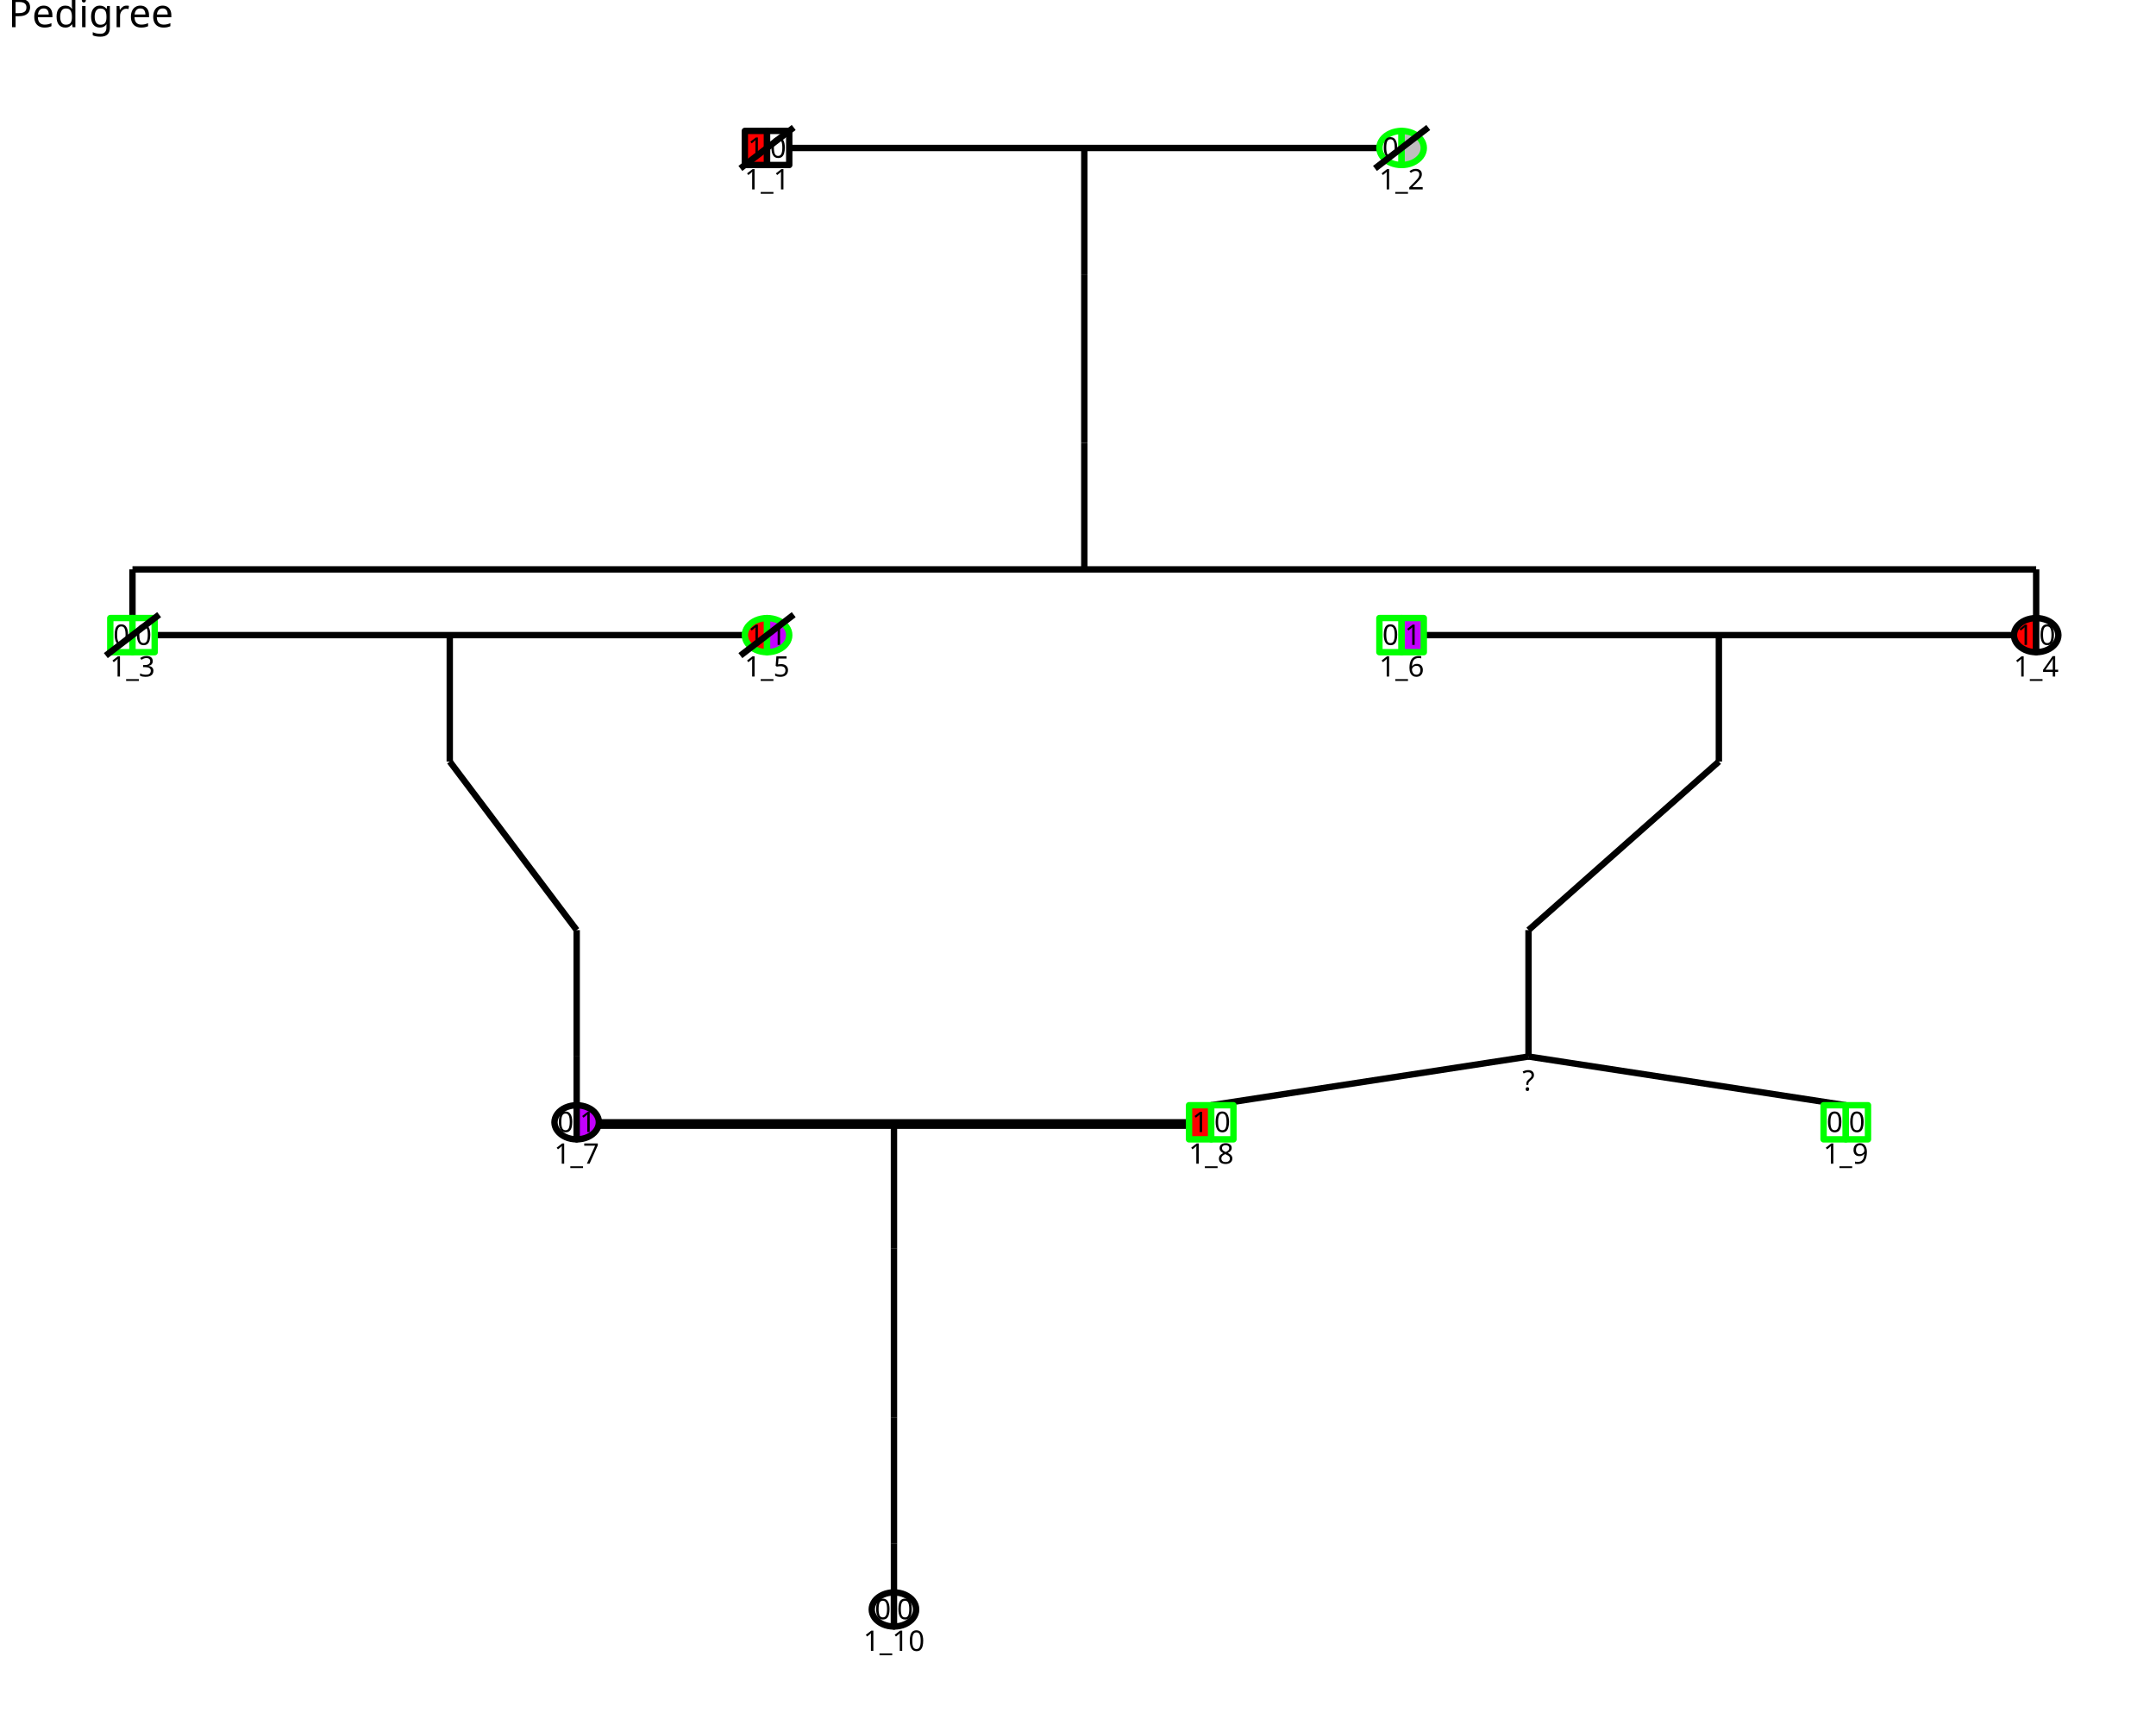
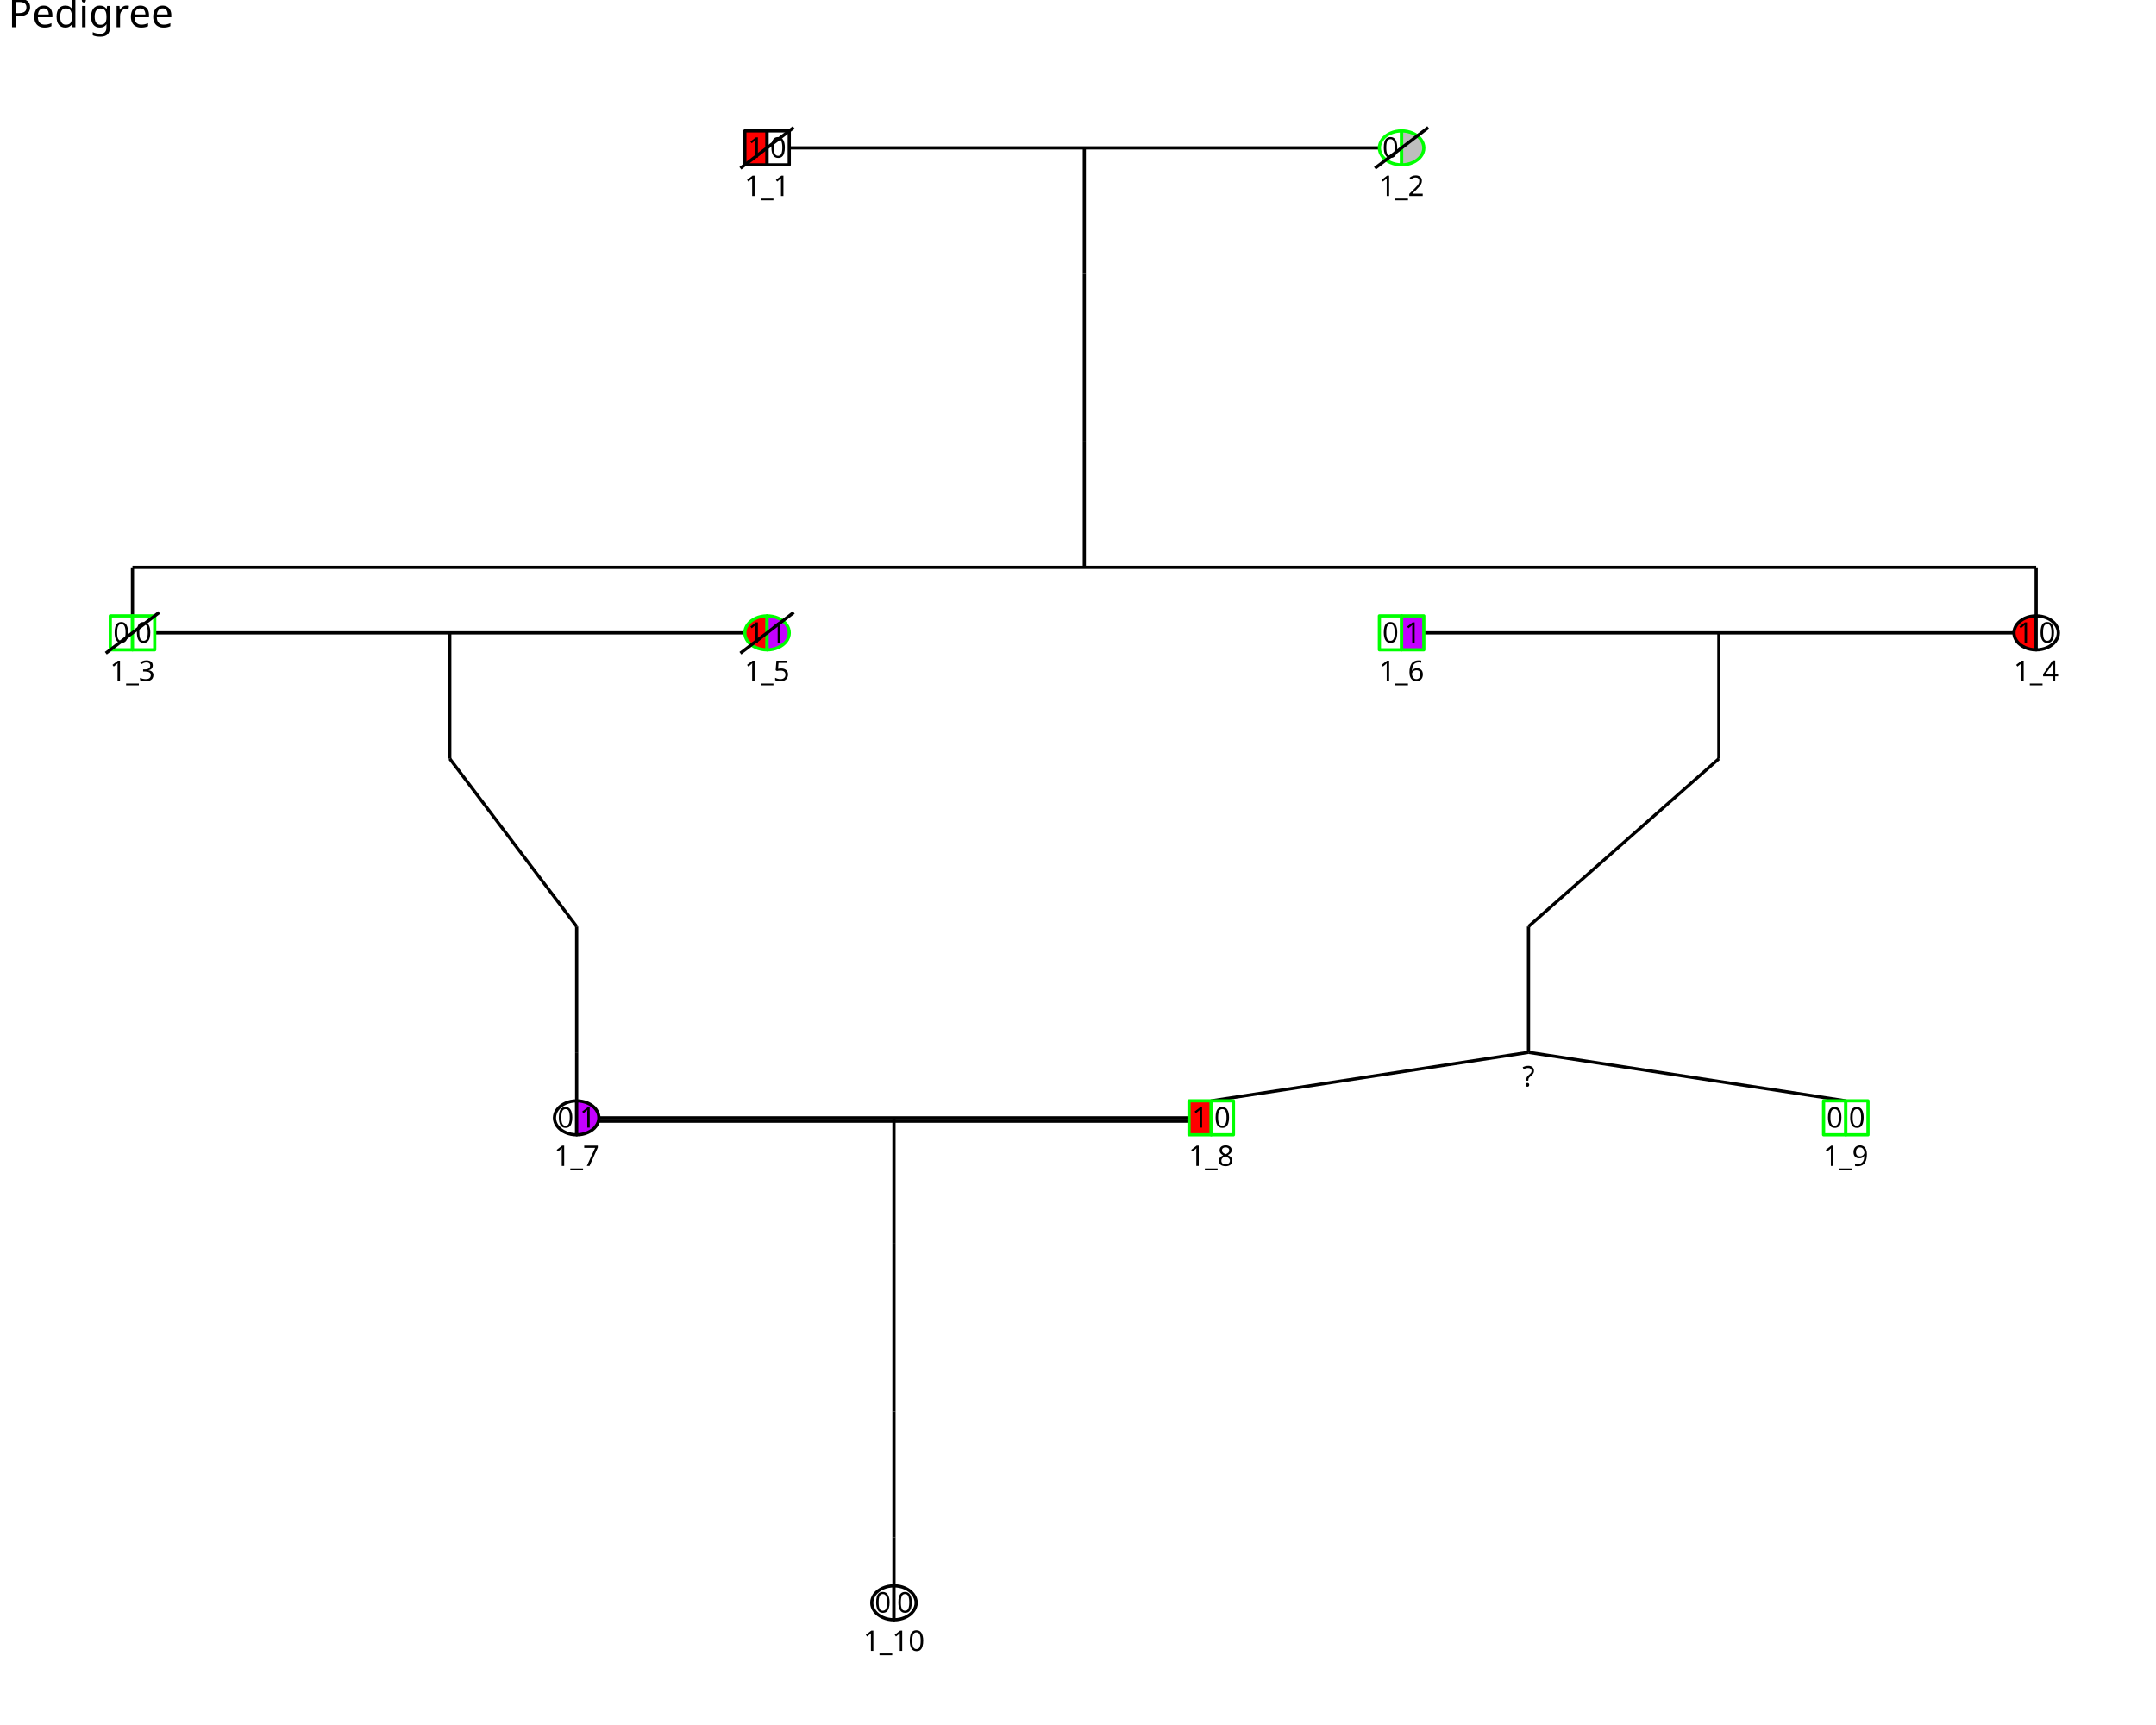
<svg xmlns="http://www.w3.org/2000/svg" class="svglite" data-engine-version="2.0" width="720.00pt" height="576.00pt" viewBox="0 0 720.00 576.00">
  <defs>
    <style type="text/css">
    .svglite line, .svglite polyline, .svglite polygon, .svglite path, .svglite rect, .svglite circle {
      fill: none;
      stroke: #000000;
      stroke-linecap: round;
      stroke-linejoin: round;
      stroke-miterlimit: 10.00;
    }
  </style>
  </defs>
  <rect width="100%" height="100%" style="stroke: none; fill: #FFFFFF;" />
  <defs>
    <clipPath id="cpMC4wMHw3MjAuMDB8MC4wMHw1NzYuMDA=">
      <rect x="0.00" y="0.00" width="720.00" height="576.00" />
    </clipPath>
  </defs>
  <g clip-path="url(#cpMC4wMHw3MjAuMDB8MC4wMHw1NzYuMDA=)">
    <rect x="0.00" y="0.00" width="720.00" height="576.00" style="stroke-width: 1.07; stroke: #FFFFFF; fill: #FFFFFF;" />
  </g>
  <defs>
    <clipPath id="cpMi43NHw3MjAuMDB8MTcuMzB8NTczLjI2">
      <rect x="2.74" y="17.30" width="717.26" height="555.96" />
    </clipPath>
  </defs>
  <g clip-path="url(#cpMi43NHw3MjAuMDB8MTcuMzB8NTczLjI2)">
    <rect x="2.74" y="17.30" width="717.26" height="555.96" style="stroke-width: 1.07; stroke: none;" />
-     <line x1="263.57" y1="49.41" x2="460.65" y2="49.41" style="stroke-width: 2.13; stroke-linecap: butt;" />
-     <line x1="51.66" y1="212.08" x2="248.74" y2="212.08" style="stroke-width: 2.13; stroke-linecap: butt;" />
-     <line x1="200.00" y1="374.75" x2="397.08" y2="374.75" style="stroke-width: 2.13; stroke-linecap: butt;" />
-     <line x1="475.48" y1="212.08" x2="672.56" y2="212.08" style="stroke-width: 2.13; stroke-linecap: butt;" />
-     <line x1="200.00" y1="375.88" x2="397.08" y2="375.88" style="stroke-width: 2.13; stroke-linecap: butt;" />
-     <line x1="44.24" y1="206.38" x2="44.24" y2="190.12" style="stroke-width: 2.13; stroke-linecap: butt;" />
-     <line x1="679.98" y1="206.38" x2="679.98" y2="190.12" style="stroke-width: 2.13; stroke-linecap: butt;" />
-     <line x1="44.24" y1="190.12" x2="679.98" y2="190.12" style="stroke-width: 2.13; stroke-linecap: butt;" />
-     <line x1="362.11" y1="190.12" x2="362.11" y2="147.90" style="stroke-width: 2.13; stroke-linecap: butt;" />
-     <line x1="362.11" y1="147.90" x2="362.11" y2="91.62" style="stroke-width: 2.13; stroke-linecap: butt;" />
-     <line x1="362.11" y1="91.62" x2="362.11" y2="49.41" style="stroke-width: 2.13; stroke-linecap: butt;" />
-     <line x1="192.58" y1="369.05" x2="192.58" y2="352.79" style="stroke-width: 2.13; stroke-linecap: butt;" />
-     <line x1="192.58" y1="352.79" x2="192.58" y2="352.79" style="stroke-width: 2.13; stroke-linecap: butt;" />
-     <line x1="192.58" y1="352.79" x2="192.58" y2="310.57" style="stroke-width: 2.13; stroke-linecap: butt;" />
-     <line x1="192.58" y1="310.57" x2="150.20" y2="254.29" style="stroke-width: 2.13; stroke-linecap: butt;" />
-     <line x1="150.20" y1="254.29" x2="150.20" y2="212.08" style="stroke-width: 2.13; stroke-linecap: butt;" />
-     <line x1="404.49" y1="369.05" x2="510.45" y2="352.79" style="stroke-width: 2.13; stroke-linecap: butt;" />
-     <line x1="616.41" y1="369.05" x2="510.45" y2="352.79" style="stroke-width: 2.13; stroke-linecap: butt;" />
-     <line x1="510.45" y1="352.79" x2="510.45" y2="352.79" style="stroke-width: 2.13; stroke-linecap: butt;" />
-     <line x1="510.45" y1="352.79" x2="510.45" y2="310.57" style="stroke-width: 2.13; stroke-linecap: butt;" />
-     <line x1="510.45" y1="310.57" x2="574.02" y2="254.29" style="stroke-width: 2.13; stroke-linecap: butt;" />
-     <line x1="574.02" y1="254.29" x2="574.02" y2="212.08" style="stroke-width: 2.13; stroke-linecap: butt;" />
-     <line x1="298.54" y1="531.72" x2="298.54" y2="515.46" style="stroke-width: 2.13; stroke-linecap: butt;" />
-     <line x1="298.54" y1="515.46" x2="298.54" y2="515.46" style="stroke-width: 2.13; stroke-linecap: butt;" />
-     <line x1="298.54" y1="515.46" x2="298.54" y2="473.24" style="stroke-width: 2.13; stroke-linecap: butt;" />
-     <line x1="298.54" y1="473.24" x2="298.54" y2="416.96" style="stroke-width: 2.13; stroke-linecap: butt;" />
-     <line x1="298.54" y1="416.96" x2="298.54" y2="374.75" style="stroke-width: 2.13; stroke-linecap: butt;" />
-     <polygon points="256.16,49.41 256.16,43.71 248.74,43.71 248.74,55.10 256.16,55.10 " style="stroke-width: 2.13; stroke-linecap: butt; fill: #FF0000;" />
-     <polygon points="44.24,212.08 44.24,206.38 36.83,206.38 36.83,217.77 44.24,217.77 " style="stroke-width: 2.13; stroke: #00FF00; stroke-linecap: butt; fill: #FFFFFF;" />
-     <polygon points="192.58,374.75 192.58,369.05 191.61,369.10 190.66,369.25 189.74,369.49 188.87,369.82 188.07,370.23 187.34,370.72 186.70,371.28 186.16,371.90 185.73,372.57 185.42,373.27 185.23,374.00 185.16,374.75 185.23,375.49 185.42,376.22 185.73,376.93 186.16,377.59 186.70,378.21 187.34,378.77 188.07,379.26 188.87,379.68 189.74,380.01 190.66,380.25 191.61,380.39 192.58,380.44 " style="stroke-width: 2.13; stroke-linecap: butt; fill: #FFFFFF;" />
-     <polygon points="298.54,537.42 298.54,531.72 297.57,531.77 296.62,531.92 295.70,532.16 294.83,532.49 294.02,532.90 293.29,533.39 292.65,533.95 292.11,534.57 291.69,535.24 291.37,535.94 291.18,536.67 291.12,537.42 291.18,538.16 291.37,538.89 291.69,539.59 292.11,540.26 292.65,540.88 293.29,541.44 294.02,541.93 294.83,542.35 295.70,542.68 296.62,542.92 297.57,543.06 298.54,543.11 " style="stroke-width: 2.13; stroke-linecap: butt; fill: #FFFFFF;" />
-     <polygon points="468.07,49.41 468.07,43.71 467.10,43.76 466.15,43.91 465.23,44.15 464.36,44.48 463.55,44.89 462.82,45.38 462.18,45.94 461.64,46.56 461.22,47.23 460.90,47.93 460.71,48.66 460.65,49.41 460.71,50.15 460.90,50.88 461.22,51.59 461.64,52.25 462.18,52.87 462.82,53.43 463.55,53.92 464.36,54.34 465.23,54.67 466.15,54.91 467.10,55.05 468.07,55.10 " style="stroke-width: 2.13; stroke: #00FF00; stroke-linecap: butt; fill: #FFFFFF;" />
-     <polygon points="256.16,212.08 256.16,206.38 255.19,206.43 254.24,206.58 253.32,206.82 252.45,207.15 251.64,207.56 250.91,208.05 250.27,208.61 249.73,209.23 249.30,209.90 248.99,210.60 248.80,211.33 248.74,212.08 248.80,212.82 248.99,213.55 249.30,214.26 249.73,214.92 250.27,215.54 250.91,216.10 251.64,216.59 252.45,217.01 253.32,217.34 254.24,217.58 255.19,217.72 256.16,217.77 " style="stroke-width: 2.13; stroke: #00FF00; stroke-linecap: butt; fill: #FF0000;" />
-     <polygon points="404.49,374.75 404.49,369.05 397.08,369.05 397.08,380.44 404.49,380.44 " style="stroke-width: 2.13; stroke: #00FF00; stroke-linecap: butt; fill: #FF0000;" />
-     <polygon points="468.07,212.08 468.07,206.38 460.65,206.38 460.65,217.77 468.07,217.77 " style="stroke-width: 2.13; stroke: #00FF00; stroke-linecap: butt; fill: #FFFFFF;" />
-     <polygon points="616.41,374.75 616.41,369.05 608.99,369.05 608.99,380.44 616.41,380.44 " style="stroke-width: 2.13; stroke: #00FF00; stroke-linecap: butt; fill: #FFFFFF;" />
-     <polygon points="679.98,212.08 679.98,206.38 679.01,206.43 678.06,206.58 677.14,206.82 676.27,207.15 675.47,207.56 674.74,208.05 674.10,208.61 673.56,209.23 673.13,209.90 672.82,210.60 672.63,211.33 672.56,212.08 672.63,212.82 672.82,213.55 673.13,214.26 673.56,214.92 674.10,215.54 674.74,216.10 675.47,216.59 676.27,217.01 677.14,217.34 678.06,217.58 679.01,217.72 679.98,217.77 " style="stroke-width: 2.13; stroke-linecap: butt; fill: #FF0000;" />
-     <polygon points="256.16,49.41 256.16,55.10 263.57,55.10 263.57,43.71 256.16,43.71 " style="stroke-width: 2.13; stroke-linecap: butt; fill: #FFFFFF;" />
-     <polygon points="44.24,212.08 44.24,217.77 51.66,217.77 51.66,206.38 44.24,206.38 " style="stroke-width: 2.13; stroke: #00FF00; stroke-linecap: butt; fill: #FFFFFF;" />
-     <polygon points="192.58,374.75 192.58,380.44 193.55,380.39 194.50,380.25 195.42,380.01 196.29,379.68 197.10,379.26 197.83,378.77 198.47,378.21 199.00,377.59 199.43,376.93 199.75,376.22 199.94,375.49 200.00,374.75 199.94,374.00 199.75,373.27 199.43,372.57 199.00,371.90 198.47,371.28 197.83,370.72 197.10,370.23 196.29,369.82 195.42,369.49 194.50,369.25 193.55,369.10 192.58,369.05 " style="stroke-width: 2.13; stroke-linecap: butt; fill: #C300FF;" />
-     <polygon points="298.54,537.42 298.54,543.11 299.51,543.06 300.46,542.92 301.38,542.68 302.25,542.35 303.05,541.93 303.78,541.44 304.42,540.88 304.96,540.26 305.39,539.59 305.70,538.89 305.89,538.16 305.95,537.42 305.89,536.67 305.70,535.94 305.39,535.24 304.96,534.57 304.42,533.95 303.78,533.39 303.05,532.90 302.25,532.49 301.38,532.16 300.46,531.92 299.51,531.77 298.54,531.72 " style="stroke-width: 2.13; stroke-linecap: butt; fill: #FFFFFF;" />
-     <polygon points="468.07,49.41 468.07,55.10 469.04,55.05 469.99,54.91 470.91,54.67 471.78,54.34 472.58,53.92 473.31,53.43 473.95,52.87 474.49,52.25 474.92,51.59 475.23,50.88 475.42,50.15 475.48,49.41 475.42,48.66 475.23,47.93 474.92,47.23 474.49,46.56 473.95,45.94 473.31,45.38 472.58,44.89 471.78,44.48 470.91,44.15 469.99,43.91 469.04,43.76 468.07,43.71 " style="stroke-width: 2.13; stroke: #00FF00; stroke-linecap: butt; fill: #BEBEBE;" />
-     <polygon points="256.16,212.08 256.16,217.77 257.12,217.72 258.07,217.58 258.99,217.34 259.86,217.01 260.67,216.59 261.40,216.10 262.04,215.54 262.58,214.92 263.01,214.26 263.32,213.55 263.51,212.82 263.57,212.08 263.51,211.33 263.32,210.60 263.01,209.90 262.58,209.23 262.04,208.61 261.40,208.05 260.67,207.56 259.86,207.15 258.99,206.82 258.07,206.58 257.12,206.43 256.16,206.38 " style="stroke-width: 2.13; stroke: #00FF00; stroke-linecap: butt; fill: #C300FF;" />
-     <polygon points="404.49,374.75 404.49,380.44 411.91,380.44 411.91,369.05 404.49,369.05 " style="stroke-width: 2.13; stroke: #00FF00; stroke-linecap: butt; fill: #FFFFFF;" />
-     <polygon points="468.07,212.08 468.07,217.77 475.48,217.77 475.48,206.38 468.07,206.38 " style="stroke-width: 2.13; stroke: #00FF00; stroke-linecap: butt; fill: #C300FF;" />
-     <polygon points="616.41,374.75 616.41,380.44 623.82,380.44 623.82,369.05 616.41,369.05 " style="stroke-width: 2.13; stroke: #00FF00; stroke-linecap: butt; fill: #FFFFFF;" />
-     <polygon points="679.98,212.08 679.98,217.77 680.95,217.72 681.90,217.58 682.82,217.34 683.69,217.01 684.50,216.59 685.22,216.10 685.86,215.54 686.40,214.92 686.83,214.26 687.14,213.55 687.33,212.82 687.40,212.08 687.33,211.33 687.14,210.60 686.83,209.90 686.40,209.23 685.86,208.61 685.22,208.05 684.50,207.56 683.69,207.15 682.82,206.82 681.90,206.58 680.95,206.43 679.98,206.38 " style="stroke-width: 2.13; stroke-linecap: butt; fill: #FFFFFF;" />
-     <line x1="247.25" y1="56.24" x2="265.06" y2="42.57" style="stroke-width: 2.13; stroke-linecap: butt;" />
-     <line x1="35.34" y1="218.91" x2="53.14" y2="205.24" style="stroke-width: 2.13; stroke-linecap: butt;" />
-     <line x1="459.17" y1="56.24" x2="476.97" y2="42.57" style="stroke-width: 2.13; stroke-linecap: butt;" />
-     <line x1="247.25" y1="218.91" x2="265.06" y2="205.24" style="stroke-width: 2.13; stroke-linecap: butt;" />
-     <text x="252.45" y="52.67" text-anchor="middle" style="font-size: 9.48px; font-family: sans;" textLength="5.28px" lengthAdjust="spacingAndGlyphs">1</text>
-     <text x="40.53" y="215.34" text-anchor="middle" style="font-size: 9.48px; font-family: sans;" textLength="5.28px" lengthAdjust="spacingAndGlyphs">0</text>
-     <text x="188.87" y="378.01" text-anchor="middle" style="font-size: 9.48px; font-family: sans;" textLength="5.28px" lengthAdjust="spacingAndGlyphs">0</text>
-     <text x="294.83" y="540.68" text-anchor="middle" style="font-size: 9.48px; font-family: sans;" textLength="5.28px" lengthAdjust="spacingAndGlyphs">0</text>
-     <text x="464.36" y="52.67" text-anchor="middle" style="font-size: 9.48px; font-family: sans;" textLength="5.28px" lengthAdjust="spacingAndGlyphs">0</text>
-     <text x="252.45" y="215.34" text-anchor="middle" style="font-size: 9.48px; font-family: sans;" textLength="5.28px" lengthAdjust="spacingAndGlyphs">1</text>
-     <text x="400.79" y="378.01" text-anchor="middle" style="font-size: 9.48px; font-family: sans;" textLength="5.28px" lengthAdjust="spacingAndGlyphs">1</text>
-     <text x="464.36" y="215.34" text-anchor="middle" style="font-size: 9.48px; font-family: sans;" textLength="5.28px" lengthAdjust="spacingAndGlyphs">0</text>
-     <text x="612.70" y="378.01" text-anchor="middle" style="font-size: 9.48px; font-family: sans;" textLength="5.28px" lengthAdjust="spacingAndGlyphs">0</text>
-     <text x="676.27" y="215.34" text-anchor="middle" style="font-size: 9.48px; font-family: sans;" textLength="5.28px" lengthAdjust="spacingAndGlyphs">1</text>
-     <text x="259.86" y="52.67" text-anchor="middle" style="font-size: 9.48px; font-family: sans;" textLength="5.28px" lengthAdjust="spacingAndGlyphs">0</text>
-     <text x="47.95" y="215.34" text-anchor="middle" style="font-size: 9.48px; font-family: sans;" textLength="5.28px" lengthAdjust="spacingAndGlyphs">0</text>
-     <text x="196.29" y="378.01" text-anchor="middle" style="font-size: 9.48px; font-family: sans;" textLength="5.28px" lengthAdjust="spacingAndGlyphs">1</text>
-     <text x="302.25" y="540.68" text-anchor="middle" style="font-size: 9.48px; font-family: sans;" textLength="5.28px" lengthAdjust="spacingAndGlyphs">0</text>
-     <text x="259.86" y="215.34" text-anchor="middle" style="font-size: 9.48px; font-family: sans;" textLength="5.28px" lengthAdjust="spacingAndGlyphs">1</text>
-     <text x="408.20" y="378.01" text-anchor="middle" style="font-size: 9.48px; font-family: sans;" textLength="5.28px" lengthAdjust="spacingAndGlyphs">0</text>
-     <text x="471.78" y="215.34" text-anchor="middle" style="font-size: 9.48px; font-family: sans;" textLength="5.28px" lengthAdjust="spacingAndGlyphs">1</text>
-     <text x="620.12" y="378.01" text-anchor="middle" style="font-size: 9.48px; font-family: sans;" textLength="5.28px" lengthAdjust="spacingAndGlyphs">0</text>
-     <text x="683.69" y="215.34" text-anchor="middle" style="font-size: 9.48px; font-family: sans;" textLength="5.28px" lengthAdjust="spacingAndGlyphs">0</text>
-     <text x="510.45" y="364.18" text-anchor="middle" style="font-size: 9.48px; font-family: sans;" textLength="5.28px" lengthAdjust="spacingAndGlyphs">?</text>
-     <text x="256.16" y="63.24" text-anchor="middle" style="font-size: 9.48px; font-family: sans;" textLength="15.83px" lengthAdjust="spacingAndGlyphs">1_1</text>
-     <text x="44.24" y="225.91" text-anchor="middle" style="font-size: 9.48px; font-family: sans;" textLength="15.83px" lengthAdjust="spacingAndGlyphs">1_3</text>
-     <text x="192.58" y="388.58" text-anchor="middle" style="font-size: 9.48px; font-family: sans;" textLength="15.83px" lengthAdjust="spacingAndGlyphs">1_7</text>
+     <line x1="263.57" y1="49.38" x2="460.65" y2="49.38" style="stroke-width: 1.07; stroke-linecap: butt;" />
+     <line x1="51.66" y1="211.32" x2="248.74" y2="211.32" style="stroke-width: 1.07; stroke-linecap: butt;" />
+     <line x1="200.00" y1="373.26" x2="397.08" y2="373.26" style="stroke-width: 1.07; stroke-linecap: butt;" />
+     <line x1="475.48" y1="211.32" x2="672.56" y2="211.32" style="stroke-width: 1.07; stroke-linecap: butt;" />
+     <line x1="200.00" y1="374.39" x2="397.08" y2="374.39" style="stroke-width: 1.07; stroke-linecap: butt;" />
+     <line x1="44.24" y1="205.65" x2="44.24" y2="189.45" style="stroke-width: 1.07; stroke-linecap: butt;" />
+     <line x1="679.98" y1="205.65" x2="679.98" y2="189.45" style="stroke-width: 1.07; stroke-linecap: butt;" />
+     <line x1="44.24" y1="189.45" x2="679.98" y2="189.45" style="stroke-width: 1.07; stroke-linecap: butt;" />
+     <line x1="362.11" y1="189.45" x2="362.11" y2="147.43" style="stroke-width: 1.07; stroke-linecap: butt;" />
+     <line x1="362.11" y1="147.43" x2="362.11" y2="91.40" style="stroke-width: 1.07; stroke-linecap: butt;" />
+     <line x1="362.11" y1="91.40" x2="362.11" y2="49.38" style="stroke-width: 1.07; stroke-linecap: butt;" />
+     <line x1="192.58" y1="367.59" x2="192.58" y2="351.39" style="stroke-width: 1.07; stroke-linecap: butt;" />
+     <line x1="192.58" y1="351.39" x2="192.58" y2="351.39" style="stroke-width: 1.07; stroke-linecap: butt;" />
+     <line x1="192.58" y1="351.39" x2="192.58" y2="309.37" style="stroke-width: 1.07; stroke-linecap: butt;" />
+     <line x1="192.58" y1="309.37" x2="150.20" y2="253.34" style="stroke-width: 1.07; stroke-linecap: butt;" />
+     <line x1="150.20" y1="253.34" x2="150.20" y2="211.32" style="stroke-width: 1.07; stroke-linecap: butt;" />
+     <line x1="404.49" y1="367.59" x2="510.45" y2="351.39" style="stroke-width: 1.07; stroke-linecap: butt;" />
+     <line x1="616.41" y1="367.59" x2="510.45" y2="351.39" style="stroke-width: 1.07; stroke-linecap: butt;" />
+     <line x1="510.45" y1="351.39" x2="510.45" y2="351.39" style="stroke-width: 1.07; stroke-linecap: butt;" />
+     <line x1="510.45" y1="351.39" x2="510.45" y2="309.37" style="stroke-width: 1.07; stroke-linecap: butt;" />
+     <line x1="510.45" y1="309.37" x2="574.02" y2="253.34" style="stroke-width: 1.07; stroke-linecap: butt;" />
+     <line x1="574.02" y1="253.34" x2="574.02" y2="211.32" style="stroke-width: 1.07; stroke-linecap: butt;" />
+     <line x1="298.54" y1="529.53" x2="298.54" y2="513.33" style="stroke-width: 1.07; stroke-linecap: butt;" />
+     <line x1="298.54" y1="513.33" x2="298.54" y2="513.33" style="stroke-width: 1.07; stroke-linecap: butt;" />
+     <line x1="298.54" y1="513.33" x2="298.54" y2="471.31" style="stroke-width: 1.07; stroke-linecap: butt;" />
+     <line x1="298.54" y1="471.31" x2="298.54" y2="415.28" style="stroke-width: 1.07; stroke-linecap: butt;" />
+     <line x1="298.54" y1="415.28" x2="298.54" y2="373.26" style="stroke-width: 1.07; stroke-linecap: butt;" />
+     <polygon points="256.16,49.38 256.16,43.71 248.74,43.71 248.74,55.04 256.16,55.04 " style="stroke-width: 1.07; stroke-linecap: butt; fill: #FF0000;" />
+     <polygon points="44.24,211.32 44.24,205.65 36.83,205.65 36.83,216.98 44.24,216.98 " style="stroke-width: 1.07; stroke: #00FF00; stroke-linecap: butt; fill: #FFFFFF;" />
+     <polygon points="192.58,373.26 192.58,367.59 191.61,367.64 190.66,367.78 189.74,368.02 188.87,368.35 188.07,368.76 187.34,369.25 186.70,369.81 186.16,370.42 185.73,371.09 185.42,371.79 185.23,372.52 185.16,373.26 185.23,374.00 185.42,374.72 185.73,375.43 186.16,376.09 186.70,376.71 187.34,377.26 188.07,377.75 188.87,378.16 189.74,378.49 190.66,378.73 191.61,378.88 192.58,378.92 " style="stroke-width: 1.07; stroke-linecap: butt; fill: #FFFFFF;" />
+     <polygon points="298.54,535.20 298.54,529.53 297.57,529.58 296.62,529.72 295.70,529.96 294.83,530.29 294.02,530.70 293.29,531.19 292.65,531.75 292.11,532.36 291.69,533.03 291.37,533.73 291.18,534.46 291.12,535.20 291.18,535.94 291.37,536.66 291.69,537.37 292.11,538.03 292.65,538.65 293.29,539.20 294.02,539.69 294.83,540.10 295.70,540.43 296.62,540.67 297.57,540.82 298.54,540.86 " style="stroke-width: 1.07; stroke-linecap: butt; fill: #FFFFFF;" />
+     <polygon points="468.07,49.38 468.07,43.71 467.10,43.76 466.15,43.90 465.23,44.14 464.36,44.47 463.55,44.88 462.82,45.37 462.18,45.93 461.64,46.54 461.22,47.21 460.90,47.91 460.71,48.64 460.65,49.38 460.71,50.12 460.90,50.84 461.22,51.55 461.64,52.21 462.18,52.83 462.82,53.38 463.55,53.87 464.36,54.28 465.23,54.61 466.15,54.85 467.10,55.00 468.07,55.04 " style="stroke-width: 1.07; stroke: #00FF00; stroke-linecap: butt; fill: #FFFFFF;" />
+     <polygon points="256.16,211.32 256.16,205.65 255.19,205.70 254.24,205.84 253.32,206.08 252.45,206.41 251.64,206.82 250.91,207.31 250.27,207.87 249.73,208.48 249.30,209.15 248.99,209.85 248.80,210.58 248.74,211.32 248.80,212.06 248.99,212.78 249.30,213.49 249.73,214.15 250.27,214.77 250.91,215.32 251.64,215.81 252.45,216.22 253.32,216.55 254.24,216.79 255.19,216.94 256.16,216.98 " style="stroke-width: 1.07; stroke: #00FF00; stroke-linecap: butt; fill: #FF0000;" />
+     <polygon points="404.49,373.26 404.49,367.59 397.08,367.59 397.08,378.92 404.49,378.92 " style="stroke-width: 1.07; stroke: #00FF00; stroke-linecap: butt; fill: #FF0000;" />
+     <polygon points="468.07,211.32 468.07,205.65 460.65,205.65 460.65,216.98 468.07,216.98 " style="stroke-width: 1.07; stroke: #00FF00; stroke-linecap: butt; fill: #FFFFFF;" />
+     <polygon points="616.41,373.26 616.41,367.59 608.99,367.59 608.99,378.92 616.41,378.92 " style="stroke-width: 1.07; stroke: #00FF00; stroke-linecap: butt; fill: #FFFFFF;" />
+     <polygon points="679.98,211.32 679.98,205.65 679.01,205.70 678.06,205.84 677.14,206.08 676.27,206.41 675.47,206.82 674.74,207.31 674.10,207.87 673.56,208.48 673.13,209.15 672.82,209.85 672.63,210.58 672.56,211.32 672.63,212.06 672.82,212.78 673.13,213.49 673.56,214.15 674.10,214.77 674.74,215.32 675.47,215.81 676.27,216.22 677.14,216.55 678.06,216.79 679.01,216.94 679.98,216.98 " style="stroke-width: 1.07; stroke-linecap: butt; fill: #FF0000;" />
+     <polygon points="256.16,49.38 256.16,55.04 263.57,55.04 263.57,43.71 256.16,43.71 " style="stroke-width: 1.07; stroke-linecap: butt; fill: #FFFFFF;" />
+     <polygon points="44.24,211.32 44.24,216.98 51.66,216.98 51.66,205.65 44.24,205.65 " style="stroke-width: 1.07; stroke: #00FF00; stroke-linecap: butt; fill: #FFFFFF;" />
+     <polygon points="192.58,373.26 192.58,378.92 193.55,378.88 194.50,378.73 195.42,378.49 196.29,378.16 197.10,377.75 197.83,377.26 198.47,376.71 199.00,376.09 199.43,375.43 199.75,374.72 199.94,374.00 200.00,373.26 199.94,372.52 199.75,371.79 199.43,371.09 199.00,370.42 198.47,369.81 197.83,369.25 197.10,368.76 196.29,368.35 195.42,368.02 194.50,367.78 193.55,367.64 192.58,367.59 " style="stroke-width: 1.07; stroke-linecap: butt; fill: #C300FF;" />
+     <polygon points="298.54,535.20 298.54,540.86 299.51,540.82 300.46,540.67 301.38,540.43 302.25,540.10 303.05,539.69 303.78,539.20 304.42,538.65 304.96,538.03 305.39,537.37 305.70,536.66 305.89,535.94 305.95,535.20 305.89,534.46 305.70,533.73 305.39,533.03 304.96,532.36 304.42,531.75 303.78,531.19 303.05,530.70 302.25,530.29 301.38,529.96 300.46,529.72 299.51,529.58 298.54,529.53 " style="stroke-width: 1.07; stroke-linecap: butt; fill: #FFFFFF;" />
+     <polygon points="468.07,49.38 468.07,55.04 469.04,55.00 469.99,54.85 470.91,54.61 471.78,54.28 472.58,53.87 473.31,53.38 473.95,52.83 474.49,52.21 474.92,51.55 475.23,50.84 475.42,50.12 475.48,49.38 475.42,48.64 475.23,47.91 474.92,47.21 474.49,46.54 473.95,45.93 473.31,45.37 472.58,44.88 471.78,44.47 470.91,44.14 469.99,43.90 469.04,43.76 468.07,43.71 " style="stroke-width: 1.07; stroke: #00FF00; stroke-linecap: butt; fill: #BEBEBE;" />
+     <polygon points="256.16,211.32 256.16,216.98 257.12,216.94 258.07,216.79 258.99,216.55 259.86,216.22 260.67,215.81 261.40,215.32 262.04,214.77 262.58,214.15 263.01,213.49 263.32,212.78 263.51,212.06 263.57,211.32 263.51,210.58 263.32,209.85 263.01,209.15 262.58,208.48 262.04,207.87 261.40,207.31 260.67,206.82 259.86,206.41 258.99,206.08 258.07,205.84 257.12,205.70 256.16,205.65 " style="stroke-width: 1.07; stroke: #00FF00; stroke-linecap: butt; fill: #C300FF;" />
+     <polygon points="404.49,373.26 404.49,378.92 411.91,378.92 411.91,367.59 404.49,367.59 " style="stroke-width: 1.07; stroke: #00FF00; stroke-linecap: butt; fill: #FFFFFF;" />
+     <polygon points="468.07,211.32 468.07,216.98 475.48,216.98 475.48,205.65 468.07,205.65 " style="stroke-width: 1.07; stroke: #00FF00; stroke-linecap: butt; fill: #C300FF;" />
+     <polygon points="616.41,373.26 616.41,378.92 623.82,378.92 623.82,367.59 616.41,367.59 " style="stroke-width: 1.07; stroke: #00FF00; stroke-linecap: butt; fill: #FFFFFF;" />
+     <polygon points="679.98,211.32 679.98,216.98 680.95,216.94 681.90,216.79 682.82,216.55 683.69,216.22 684.50,215.81 685.22,215.32 685.86,214.77 686.40,214.15 686.83,213.49 687.14,212.78 687.33,212.06 687.40,211.32 687.33,210.58 687.14,209.85 686.83,209.15 686.40,208.48 685.86,207.87 685.22,207.31 684.50,206.82 683.69,206.41 682.82,206.08 681.90,205.84 680.95,205.70 679.98,205.65 " style="stroke-width: 1.07; stroke-linecap: butt; fill: #FFFFFF;" />
+     <line x1="247.25" y1="56.18" x2="265.06" y2="42.57" style="stroke-width: 1.07; stroke-linecap: butt;" />
+     <line x1="35.34" y1="218.12" x2="53.14" y2="204.51" style="stroke-width: 1.07; stroke-linecap: butt;" />
+     <line x1="459.17" y1="56.18" x2="476.97" y2="42.57" style="stroke-width: 1.07; stroke-linecap: butt;" />
+     <line x1="247.25" y1="218.12" x2="265.06" y2="204.51" style="stroke-width: 1.07; stroke-linecap: butt;" />
+     <text x="252.45" y="52.64" text-anchor="middle" style="font-size: 9.48px; font-family: sans;" textLength="5.28px" lengthAdjust="spacingAndGlyphs">1</text>
+     <text x="40.53" y="214.58" text-anchor="middle" style="font-size: 9.48px; font-family: sans;" textLength="5.28px" lengthAdjust="spacingAndGlyphs">0</text>
+     <text x="188.87" y="376.52" text-anchor="middle" style="font-size: 9.48px; font-family: sans;" textLength="5.28px" lengthAdjust="spacingAndGlyphs">0</text>
+     <text x="294.83" y="538.46" text-anchor="middle" style="font-size: 9.48px; font-family: sans;" textLength="5.28px" lengthAdjust="spacingAndGlyphs">0</text>
+     <text x="464.36" y="52.64" text-anchor="middle" style="font-size: 9.48px; font-family: sans;" textLength="5.28px" lengthAdjust="spacingAndGlyphs">0</text>
+     <text x="252.45" y="214.58" text-anchor="middle" style="font-size: 9.48px; font-family: sans;" textLength="5.28px" lengthAdjust="spacingAndGlyphs">1</text>
+     <text x="400.79" y="376.52" text-anchor="middle" style="font-size: 9.48px; font-family: sans;" textLength="5.28px" lengthAdjust="spacingAndGlyphs">1</text>
+     <text x="464.36" y="214.58" text-anchor="middle" style="font-size: 9.48px; font-family: sans;" textLength="5.28px" lengthAdjust="spacingAndGlyphs">0</text>
+     <text x="612.70" y="376.52" text-anchor="middle" style="font-size: 9.48px; font-family: sans;" textLength="5.28px" lengthAdjust="spacingAndGlyphs">0</text>
+     <text x="676.27" y="214.58" text-anchor="middle" style="font-size: 9.48px; font-family: sans;" textLength="5.28px" lengthAdjust="spacingAndGlyphs">1</text>
+     <text x="259.86" y="52.64" text-anchor="middle" style="font-size: 9.48px; font-family: sans;" textLength="5.28px" lengthAdjust="spacingAndGlyphs">0</text>
+     <text x="47.95" y="214.58" text-anchor="middle" style="font-size: 9.48px; font-family: sans;" textLength="5.28px" lengthAdjust="spacingAndGlyphs">0</text>
+     <text x="196.29" y="376.52" text-anchor="middle" style="font-size: 9.48px; font-family: sans;" textLength="5.28px" lengthAdjust="spacingAndGlyphs">1</text>
+     <text x="302.25" y="538.46" text-anchor="middle" style="font-size: 9.48px; font-family: sans;" textLength="5.28px" lengthAdjust="spacingAndGlyphs">0</text>
+     <text x="259.86" y="214.58" text-anchor="middle" style="font-size: 9.48px; font-family: sans;" textLength="5.28px" lengthAdjust="spacingAndGlyphs">1</text>
+     <text x="408.20" y="376.52" text-anchor="middle" style="font-size: 9.48px; font-family: sans;" textLength="5.28px" lengthAdjust="spacingAndGlyphs">0</text>
+     <text x="471.78" y="214.58" text-anchor="middle" style="font-size: 9.48px; font-family: sans;" textLength="5.28px" lengthAdjust="spacingAndGlyphs">1</text>
+     <text x="620.12" y="376.52" text-anchor="middle" style="font-size: 9.48px; font-family: sans;" textLength="5.28px" lengthAdjust="spacingAndGlyphs">0</text>
+     <text x="683.69" y="214.58" text-anchor="middle" style="font-size: 9.48px; font-family: sans;" textLength="5.28px" lengthAdjust="spacingAndGlyphs">0</text>
+     <text x="510.45" y="362.75" text-anchor="middle" style="font-size: 9.48px; font-family: sans;" textLength="5.28px" lengthAdjust="spacingAndGlyphs">?</text>
+     <text x="256.16" y="65.43" text-anchor="middle" style="font-size: 9.48px; font-family: sans;" textLength="15.83px" lengthAdjust="spacingAndGlyphs">1_1</text>
+     <text x="44.24" y="227.37" text-anchor="middle" style="font-size: 9.48px; font-family: sans;" textLength="15.83px" lengthAdjust="spacingAndGlyphs">1_3</text>
+     <text x="192.58" y="389.31" text-anchor="middle" style="font-size: 9.48px; font-family: sans;" textLength="15.83px" lengthAdjust="spacingAndGlyphs">1_7</text>
    <text x="298.54" y="551.25" text-anchor="middle" style="font-size: 9.48px; font-family: sans;" textLength="21.10px" lengthAdjust="spacingAndGlyphs">1_10</text>
-     <text x="468.07" y="63.24" text-anchor="middle" style="font-size: 9.48px; font-family: sans;" textLength="15.83px" lengthAdjust="spacingAndGlyphs">1_2</text>
-     <text x="256.16" y="225.91" text-anchor="middle" style="font-size: 9.48px; font-family: sans;" textLength="15.83px" lengthAdjust="spacingAndGlyphs">1_5</text>
-     <text x="404.49" y="388.58" text-anchor="middle" style="font-size: 9.48px; font-family: sans;" textLength="15.83px" lengthAdjust="spacingAndGlyphs">1_8</text>
-     <text x="468.07" y="225.91" text-anchor="middle" style="font-size: 9.48px; font-family: sans;" textLength="15.83px" lengthAdjust="spacingAndGlyphs">1_6</text>
-     <text x="616.41" y="388.58" text-anchor="middle" style="font-size: 9.48px; font-family: sans;" textLength="15.83px" lengthAdjust="spacingAndGlyphs">1_9</text>
-     <text x="679.98" y="225.91" text-anchor="middle" style="font-size: 9.48px; font-family: sans;" textLength="15.83px" lengthAdjust="spacingAndGlyphs">1_4</text>
+     <text x="468.07" y="65.43" text-anchor="middle" style="font-size: 9.48px; font-family: sans;" textLength="15.83px" lengthAdjust="spacingAndGlyphs">1_2</text>
+     <text x="256.16" y="227.37" text-anchor="middle" style="font-size: 9.48px; font-family: sans;" textLength="15.83px" lengthAdjust="spacingAndGlyphs">1_5</text>
+     <text x="404.49" y="389.31" text-anchor="middle" style="font-size: 9.48px; font-family: sans;" textLength="15.83px" lengthAdjust="spacingAndGlyphs">1_8</text>
+     <text x="468.07" y="227.37" text-anchor="middle" style="font-size: 9.48px; font-family: sans;" textLength="15.83px" lengthAdjust="spacingAndGlyphs">1_6</text>
+     <text x="616.41" y="389.31" text-anchor="middle" style="font-size: 9.48px; font-family: sans;" textLength="15.83px" lengthAdjust="spacingAndGlyphs">1_9</text>
+     <text x="679.98" y="227.37" text-anchor="middle" style="font-size: 9.48px; font-family: sans;" textLength="15.83px" lengthAdjust="spacingAndGlyphs">1_4</text>
  </g>
  <g clip-path="url(#cpMC4wMHw3MjAuMDB8MC4wMHw1NzYuMDA=)">
    <text x="2.74" y="9.08" style="font-size: 13.20px; font-family: sans;" textLength="52.84px" lengthAdjust="spacingAndGlyphs">Pedigree</text>
  </g>
</svg>
